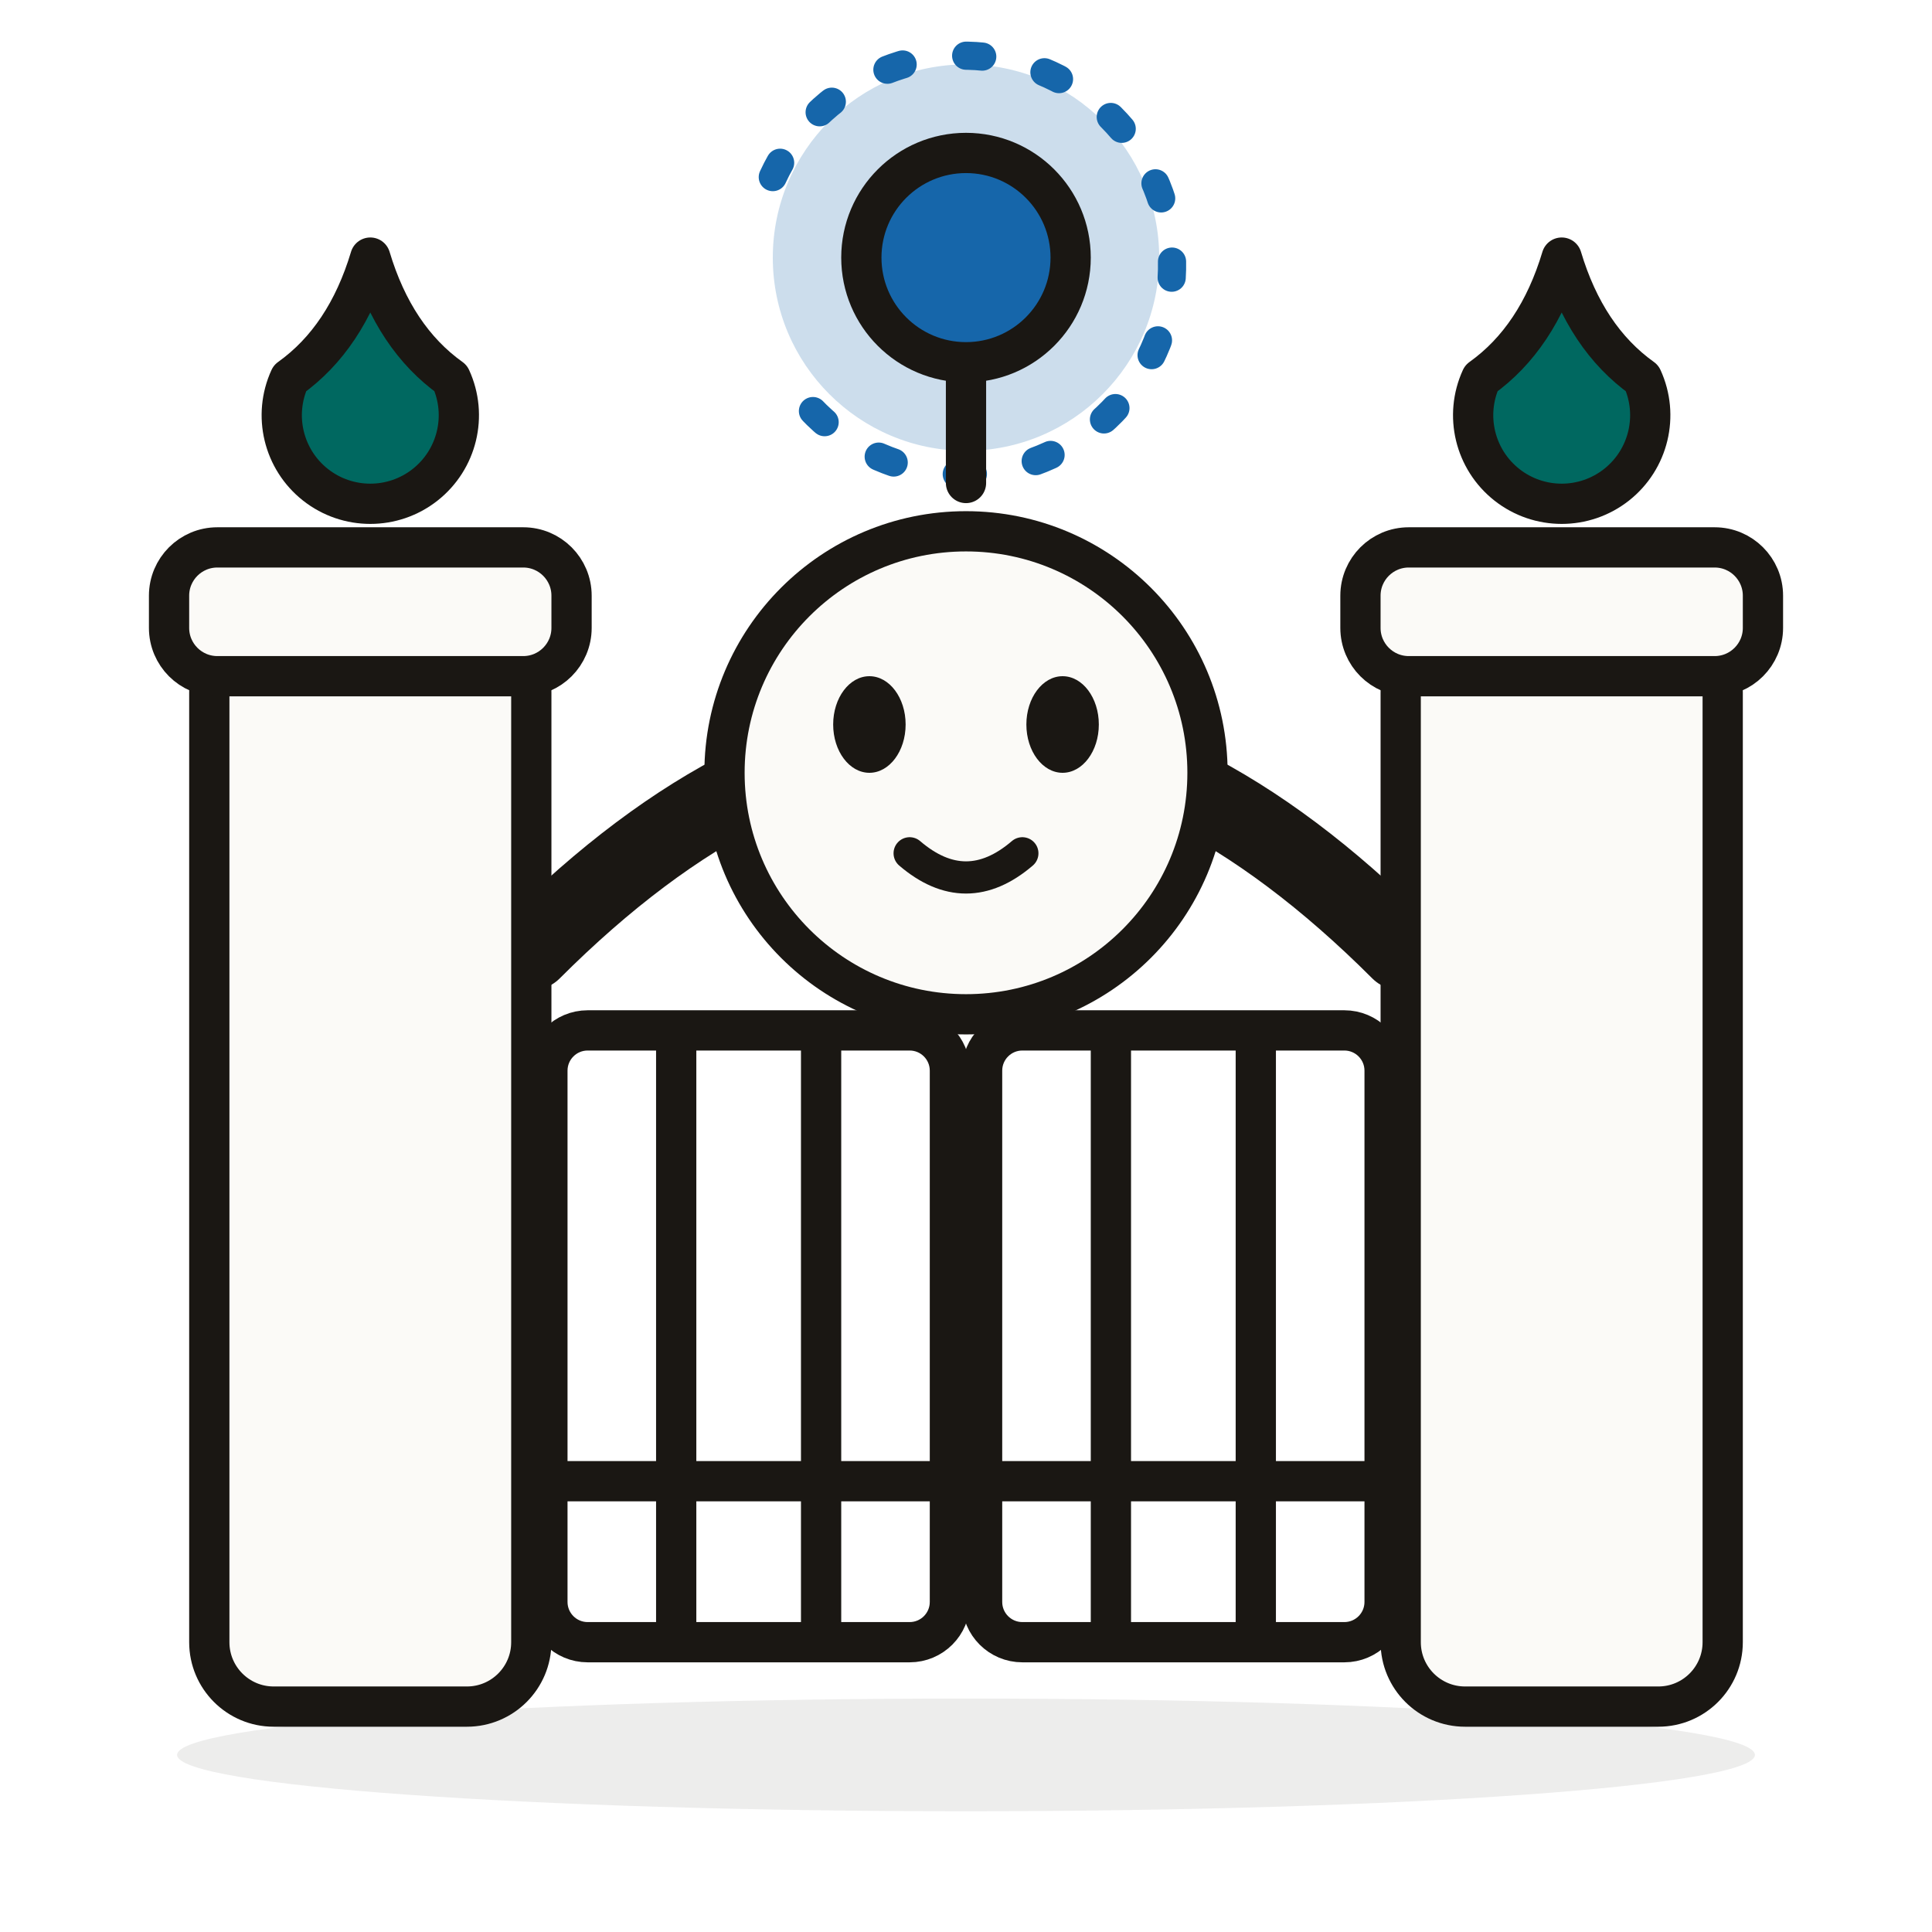
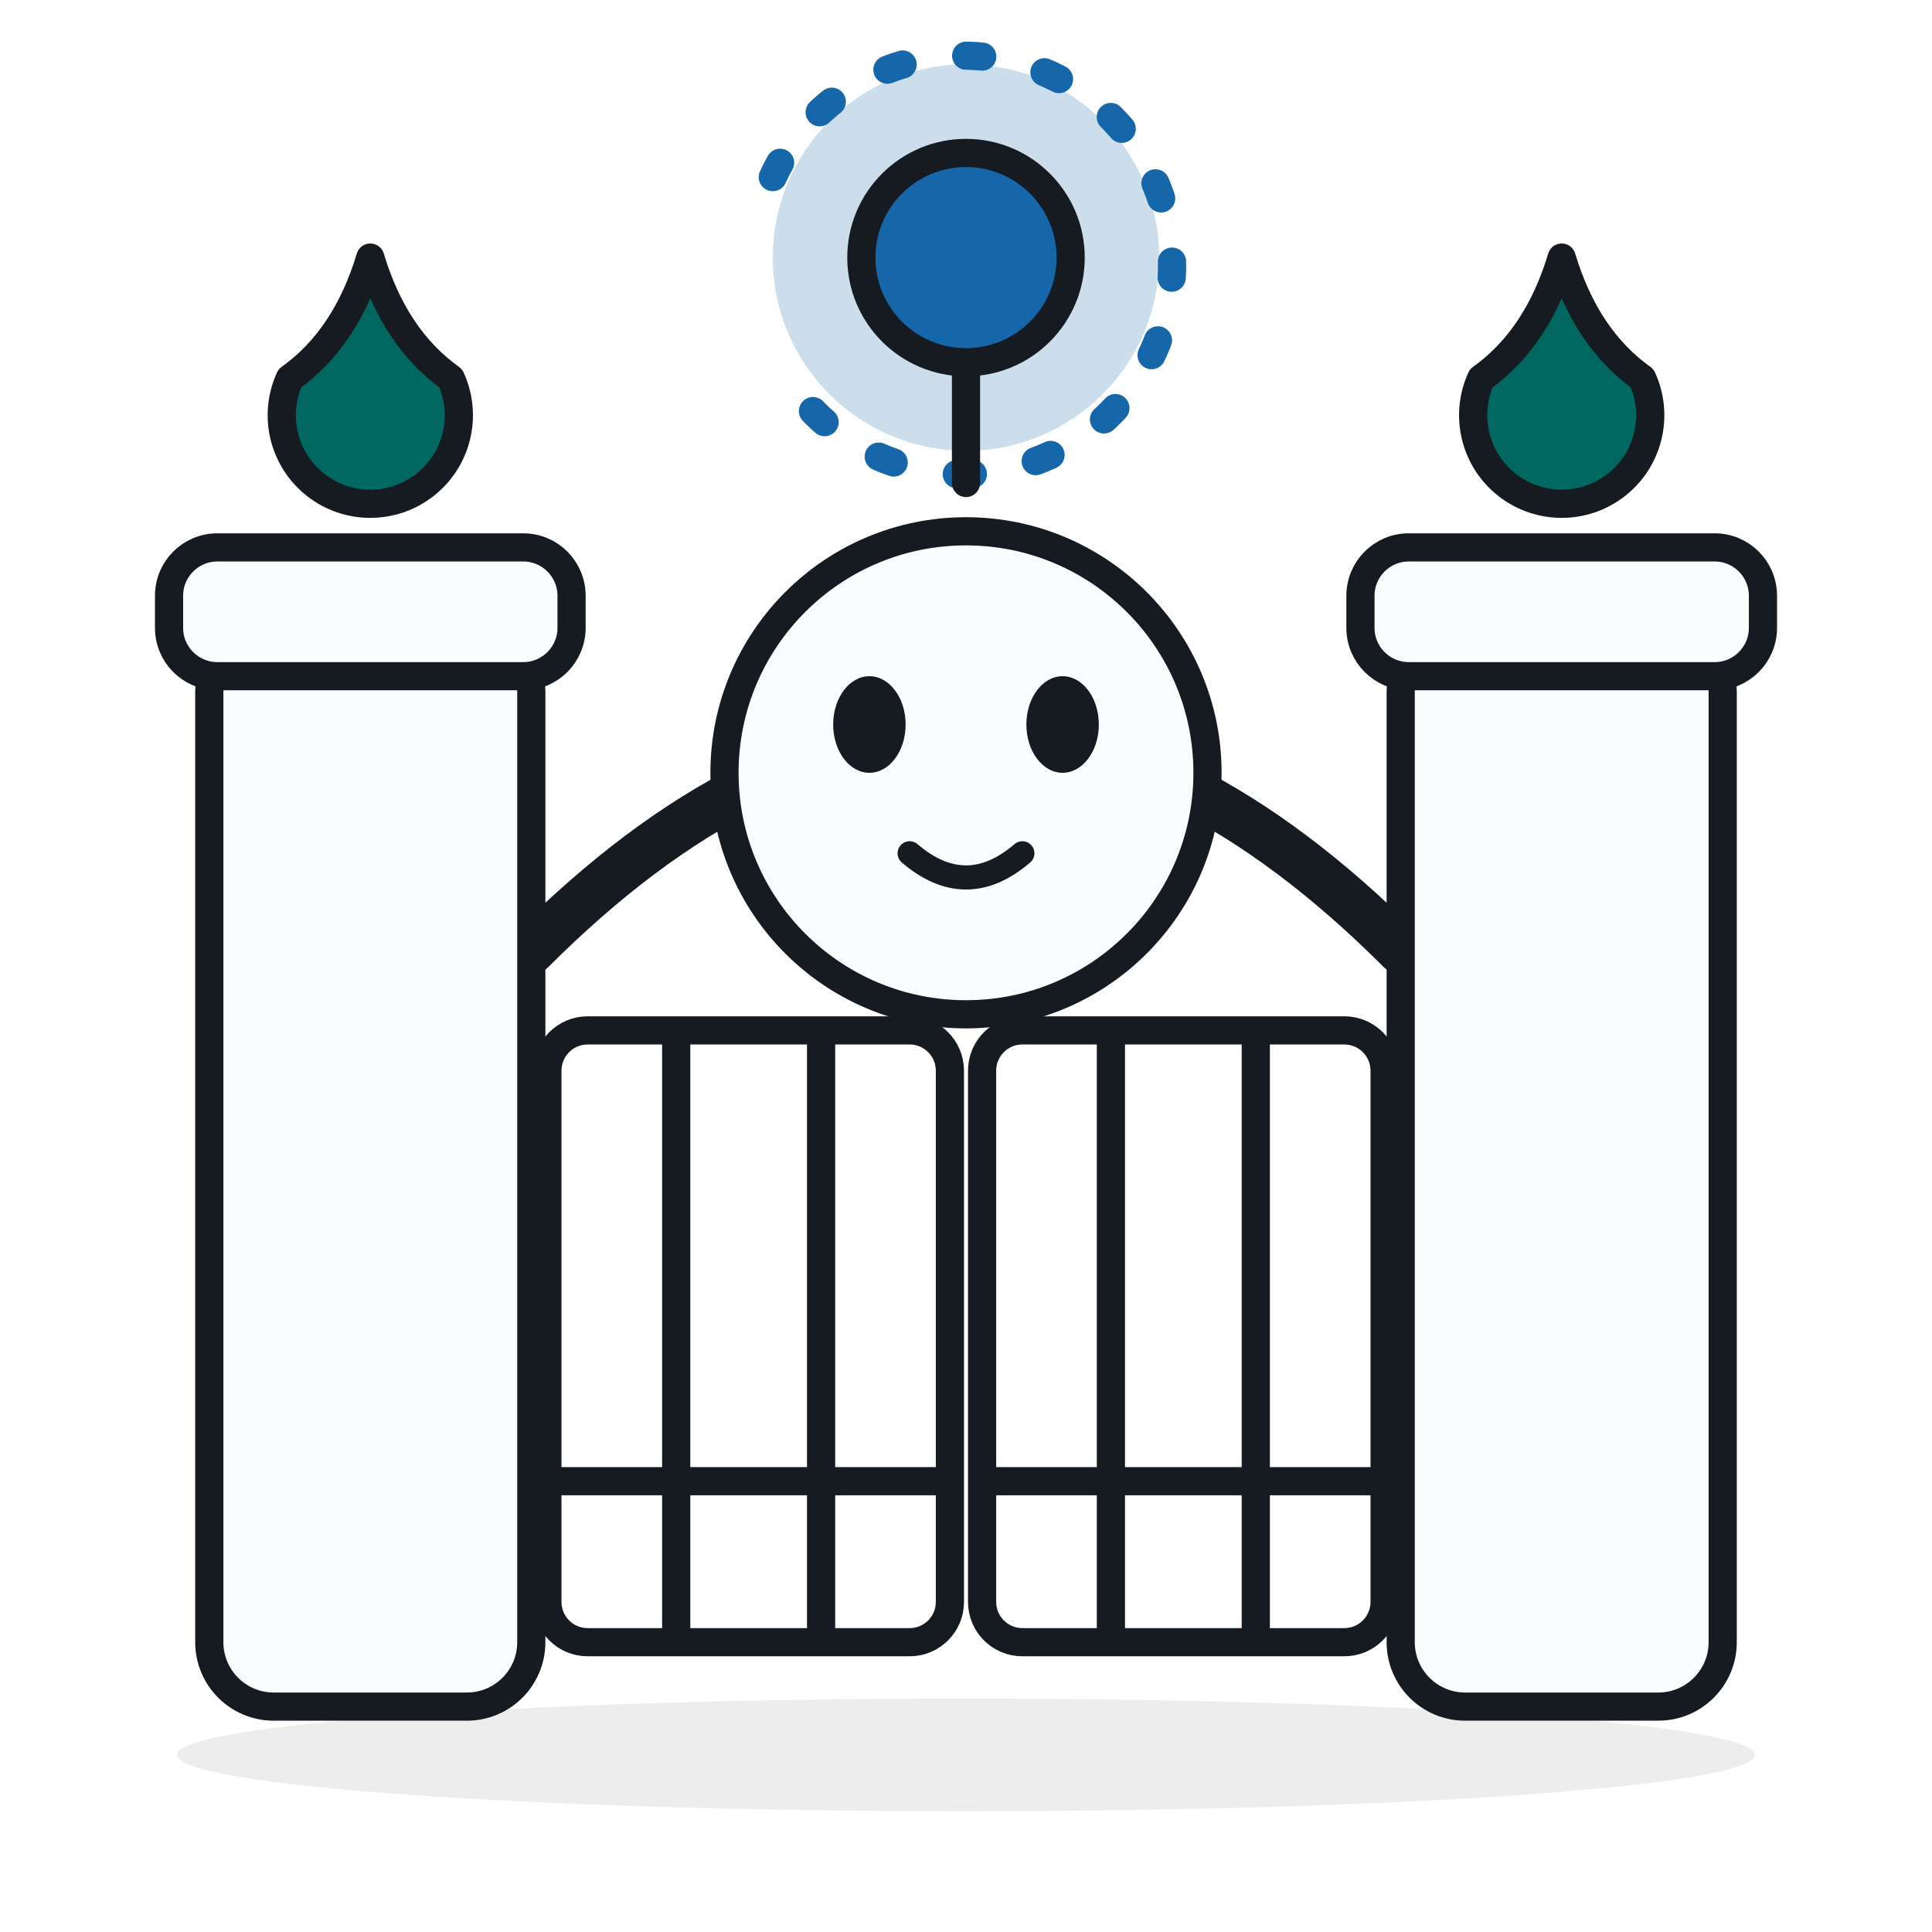
<svg xmlns="http://www.w3.org/2000/svg" viewBox="0 0 240 240" width="240" height="240" role="img" aria-label="Thyro: local. Answered here, nothing leaves.">
  <style>
.pop{transform-origin:120px 218px;animation:pop .7s cubic-bezier(.2,.9,.3,1.2) both}
.float{animation:float 4.5s ease-in-out .7s infinite}
.shadow{transform-origin:120px 218px;animation:shadow 4.5s ease-in-out .7s infinite}
.halo{transform-origin:120px 32px;animation:halo 3s ease-in-out infinite}
.lamp{transform-origin:120px 32px;animation:lamp 3s ease-in-out infinite}
.eye,.lid{transform-box:fill-box;transform-origin:center;animation:blink 5.5s 1.2s infinite}
.mouth{transform-box:fill-box;transform-origin:center}
.fin{transform-box:fill-box;transform-origin:50% 100%;animation:fin 3.6s ease-in-out infinite}
.fin2{animation-delay:1.1s}
@keyframes pop{from{opacity:0;transform:translateY(10px) scale(.88)}to{opacity:1;transform:none}}
@keyframes float{50%{transform:translateY(-3px)}}
@keyframes shadow{0%,100%{opacity:.08;transform:scaleX(1)}50%{opacity:.04;transform:scaleX(.93)}}
@keyframes halo{50%{transform:scale(1.28);opacity:.12}}
@keyframes lamp{50%{transform:scale(1.07)}}
@keyframes blink{0%,93%,100%{transform:scaleY(1)}96%{transform:scaleY(.1)}}
@keyframes fin{50%{transform:scale(1.05,1.08)}}
.orbit{transform-origin:120px 32px;animation:orbit 5s linear infinite}
.up{animation:upn 3.6s ease-in-out 1s infinite}
@keyframes orbit{to{transform:rotate(360deg)}}
@keyframes upn{0%,100%{transform:translateY(0)}50%{transform:translateY(-2px)}}@media (prefers-reduced-motion:reduce){*{animation:none!important}}</style>
  <g class="pop">
-     <ellipse class="shadow" cx="120" cy="218" rx="98" ry="7" fill="#1a1713" opacity=".08" />
+     <ellipse class="shadow" cx="120" cy="218" rx="98" ry="7" fill="#161a21" opacity=".08" />
    <g class="float">
      <g id="left-arm">
-         <rect x="68" y="128" width="50" height="76" rx="5" fill="none" stroke="#1a1713" stroke-width="5">
+         <rect x="68" y="128" width="50" height="76" rx="5" fill="none" stroke="#161a21" stroke-width="3.5">
          <animate attributeName="width" from="50" to="50" begin="0.35s" dur="1.1s" fill="freeze" calcMode="spline" keyTimes="0;1" keySplines=".3 .8 .3 1" />
        </rect>
-         <path d="M68 184H118" stroke="#1a1713" stroke-width="5">
+         <path d="M68 184H118" stroke="#161a21" stroke-width="3.5">
          <animate attributeName="d" from="M68 184H118" to="M68 184H118" begin="0.35s" dur="1.1s" fill="freeze" calcMode="spline" keyTimes="0;1" keySplines=".3 .8 .3 1" />
        </path>
-         <path d="M84 128V204" stroke="#1a1713" stroke-width="5">
+         <path d="M84 128V204" stroke="#161a21" stroke-width="3.5">
          <animate attributeName="d" from="M84 128V204" to="M84 128V204" begin="0.35s" dur="1.1s" fill="freeze" calcMode="spline" keyTimes="0;1" keySplines=".3 .8 .3 1" />
        </path>
-         <path d="M102 128V204" stroke="#1a1713" stroke-width="5">
+         <path d="M102 128V204" stroke="#161a21" stroke-width="3.5">
          <animate attributeName="d" from="M102 128V204" to="M102 128V204" begin="0.35s" dur="1.1s" fill="freeze" calcMode="spline" keyTimes="0;1" keySplines=".3 .8 .3 1" />
        </path>
      </g>
      <g id="right-arm">
-         <rect x="122" y="128" width="50" height="76" rx="5" fill="none" stroke="#1a1713" stroke-width="5">
+         <rect x="122" y="128" width="50" height="76" rx="5" fill="none" stroke="#161a21" stroke-width="3.5">
          <animate attributeName="x" from="122" to="122" begin="0.35s" dur="1.1s" fill="freeze" calcMode="spline" keyTimes="0;1" keySplines=".3 .8 .3 1" />
          <animate attributeName="width" from="50" to="50" begin="0.35s" dur="1.1s" fill="freeze" calcMode="spline" keyTimes="0;1" keySplines=".3 .8 .3 1" />
        </rect>
-         <path d="M122 184H172" stroke="#1a1713" stroke-width="5">
+         <path d="M122 184H172" stroke="#161a21" stroke-width="3.5">
          <animate attributeName="d" from="M122 184H172" to="M122 184H172" begin="0.35s" dur="1.1s" fill="freeze" calcMode="spline" keyTimes="0;1" keySplines=".3 .8 .3 1" />
        </path>
-         <path d="M138 128V204" stroke="#1a1713" stroke-width="5">
+         <path d="M138 128V204" stroke="#161a21" stroke-width="3.5">
          <animate attributeName="d" from="M138 128V204" to="M138 128V204" begin="0.35s" dur="1.1s" fill="freeze" calcMode="spline" keyTimes="0;1" keySplines=".3 .8 .3 1" />
        </path>
-         <path d="M156 128V204" stroke="#1a1713" stroke-width="5">
+         <path d="M156 128V204" stroke="#161a21" stroke-width="3.5">
          <animate attributeName="d" from="M156 128V204" to="M156 128V204" begin="0.35s" dur="1.1s" fill="freeze" calcMode="spline" keyTimes="0;1" keySplines=".3 .8 .3 1" />
        </path>
      </g>
-       <path id="lintel" d="M66 118Q120 64 174 118" fill="none" stroke="#1a1713" stroke-width="10" stroke-linecap="round" />
+       <path id="lintel" d="M66 118Q120 64 174 118" fill="none" stroke="#161a21" stroke-width="6" stroke-linecap="round" />
      <g id="body">
-         <rect x="26" y="78" width="40" height="134" rx="8" fill="#fbfaf7" stroke="#1a1713" stroke-width="5" />
-         <rect x="21" y="68" width="50" height="16" rx="6" fill="#fbfaf7" stroke="#1a1713" stroke-width="5" />
-         <path class="fin " d="M46 32Q49 42 56 47A11 11 0 1 1 36 47Q43 42 46 32Z" fill="#006860" stroke="#1a1713" stroke-width="5" stroke-linejoin="round" />
-         <rect x="174" y="78" width="40" height="134" rx="8" fill="#fbfaf7" stroke="#1a1713" stroke-width="5" />
-         <rect x="169" y="68" width="50" height="16" rx="6" fill="#fbfaf7" stroke="#1a1713" stroke-width="5" />
-         <path class="fin fin2" d="M194 32Q197 42 204 47A11 11 0 1 1 184 47Q191 42 194 32Z" fill="#006860" stroke="#1a1713" stroke-width="5" stroke-linejoin="round" />
+         <rect x="26" y="78" width="40" height="134" rx="8" fill="#fbfcfd" stroke="#161a21" stroke-width="3.5" />
+         <rect x="21" y="68" width="50" height="16" rx="6" fill="#fbfcfd" stroke="#161a21" stroke-width="3.5" />
+         <path class="fin " d="M46 32Q49 42 56 47A11 11 0 1 1 36 47Q43 42 46 32Z" fill="#006860" stroke="#161a21" stroke-width="3.5" stroke-linejoin="round" />
+         <rect x="174" y="78" width="40" height="134" rx="8" fill="#fbfcfd" stroke="#161a21" stroke-width="3.5" />
+         <rect x="169" y="68" width="50" height="16" rx="6" fill="#fbfcfd" stroke="#161a21" stroke-width="3.5" />
+         <path class="fin fin2" d="M194 32Q197 42 204 47A11 11 0 1 1 184 47Q191 42 194 32Z" fill="#006860" stroke="#161a21" stroke-width="3.5" stroke-linejoin="round" />
      </g>
      <circle class="halo" cx="120" cy="32" r="24" fill="#1666aa" opacity=".22" />
      <path id="prop-house" class="orbit" d="M96 22A26 26 0 1 1 100 50" fill="none" stroke="#1666aa" stroke-width="3.5" stroke-linecap="round" stroke-dasharray="2 8" />
-       <path d="M120 46V60" stroke="#1a1713" stroke-width="5" stroke-linecap="round" />
-       <circle class="lamp" cx="120" cy="32" r="13" fill="#1666aa" stroke="#1a1713" stroke-width="5" />
+       <path d="M120 46V60" stroke="#161a21" stroke-width="3.5" stroke-linecap="round" />
+       <circle class="lamp" cx="120" cy="32" r="13" fill="#1666aa" stroke="#161a21" stroke-width="3.5" />
      <g id="head" class="head">
-         <circle cx="120" cy="96" r="30" fill="#fbfaf7" stroke="#1a1713" stroke-width="5" />
+         <circle cx="120" cy="96" r="30" fill="#fbfcfd" stroke="#161a21" stroke-width="3.5" />
        <g id="eye" class="eyes up">
-           <ellipse class="eye" cx="108" cy="90" rx="4.5" ry="6" fill="#1a1713" />
-           <ellipse class="eye" cx="132" cy="90" rx="4.5" ry="6" fill="#1a1713" />
+           <ellipse class="eye" cx="108" cy="90" rx="4.5" ry="6" fill="#161a21" />
+           <ellipse class="eye" cx="132" cy="90" rx="4.5" ry="6" fill="#161a21" />
        </g>
-         <path class="mouth" d="M113 106Q120 112 127 106" fill="none" stroke="#1a1713" stroke-width="4" stroke-linecap="round" />
+         <path class="mouth" d="M113 106Q120 112 127 106" fill="none" stroke="#161a21" stroke-width="3" stroke-linecap="round" />
      </g>
    </g>
  </g>
</svg>
